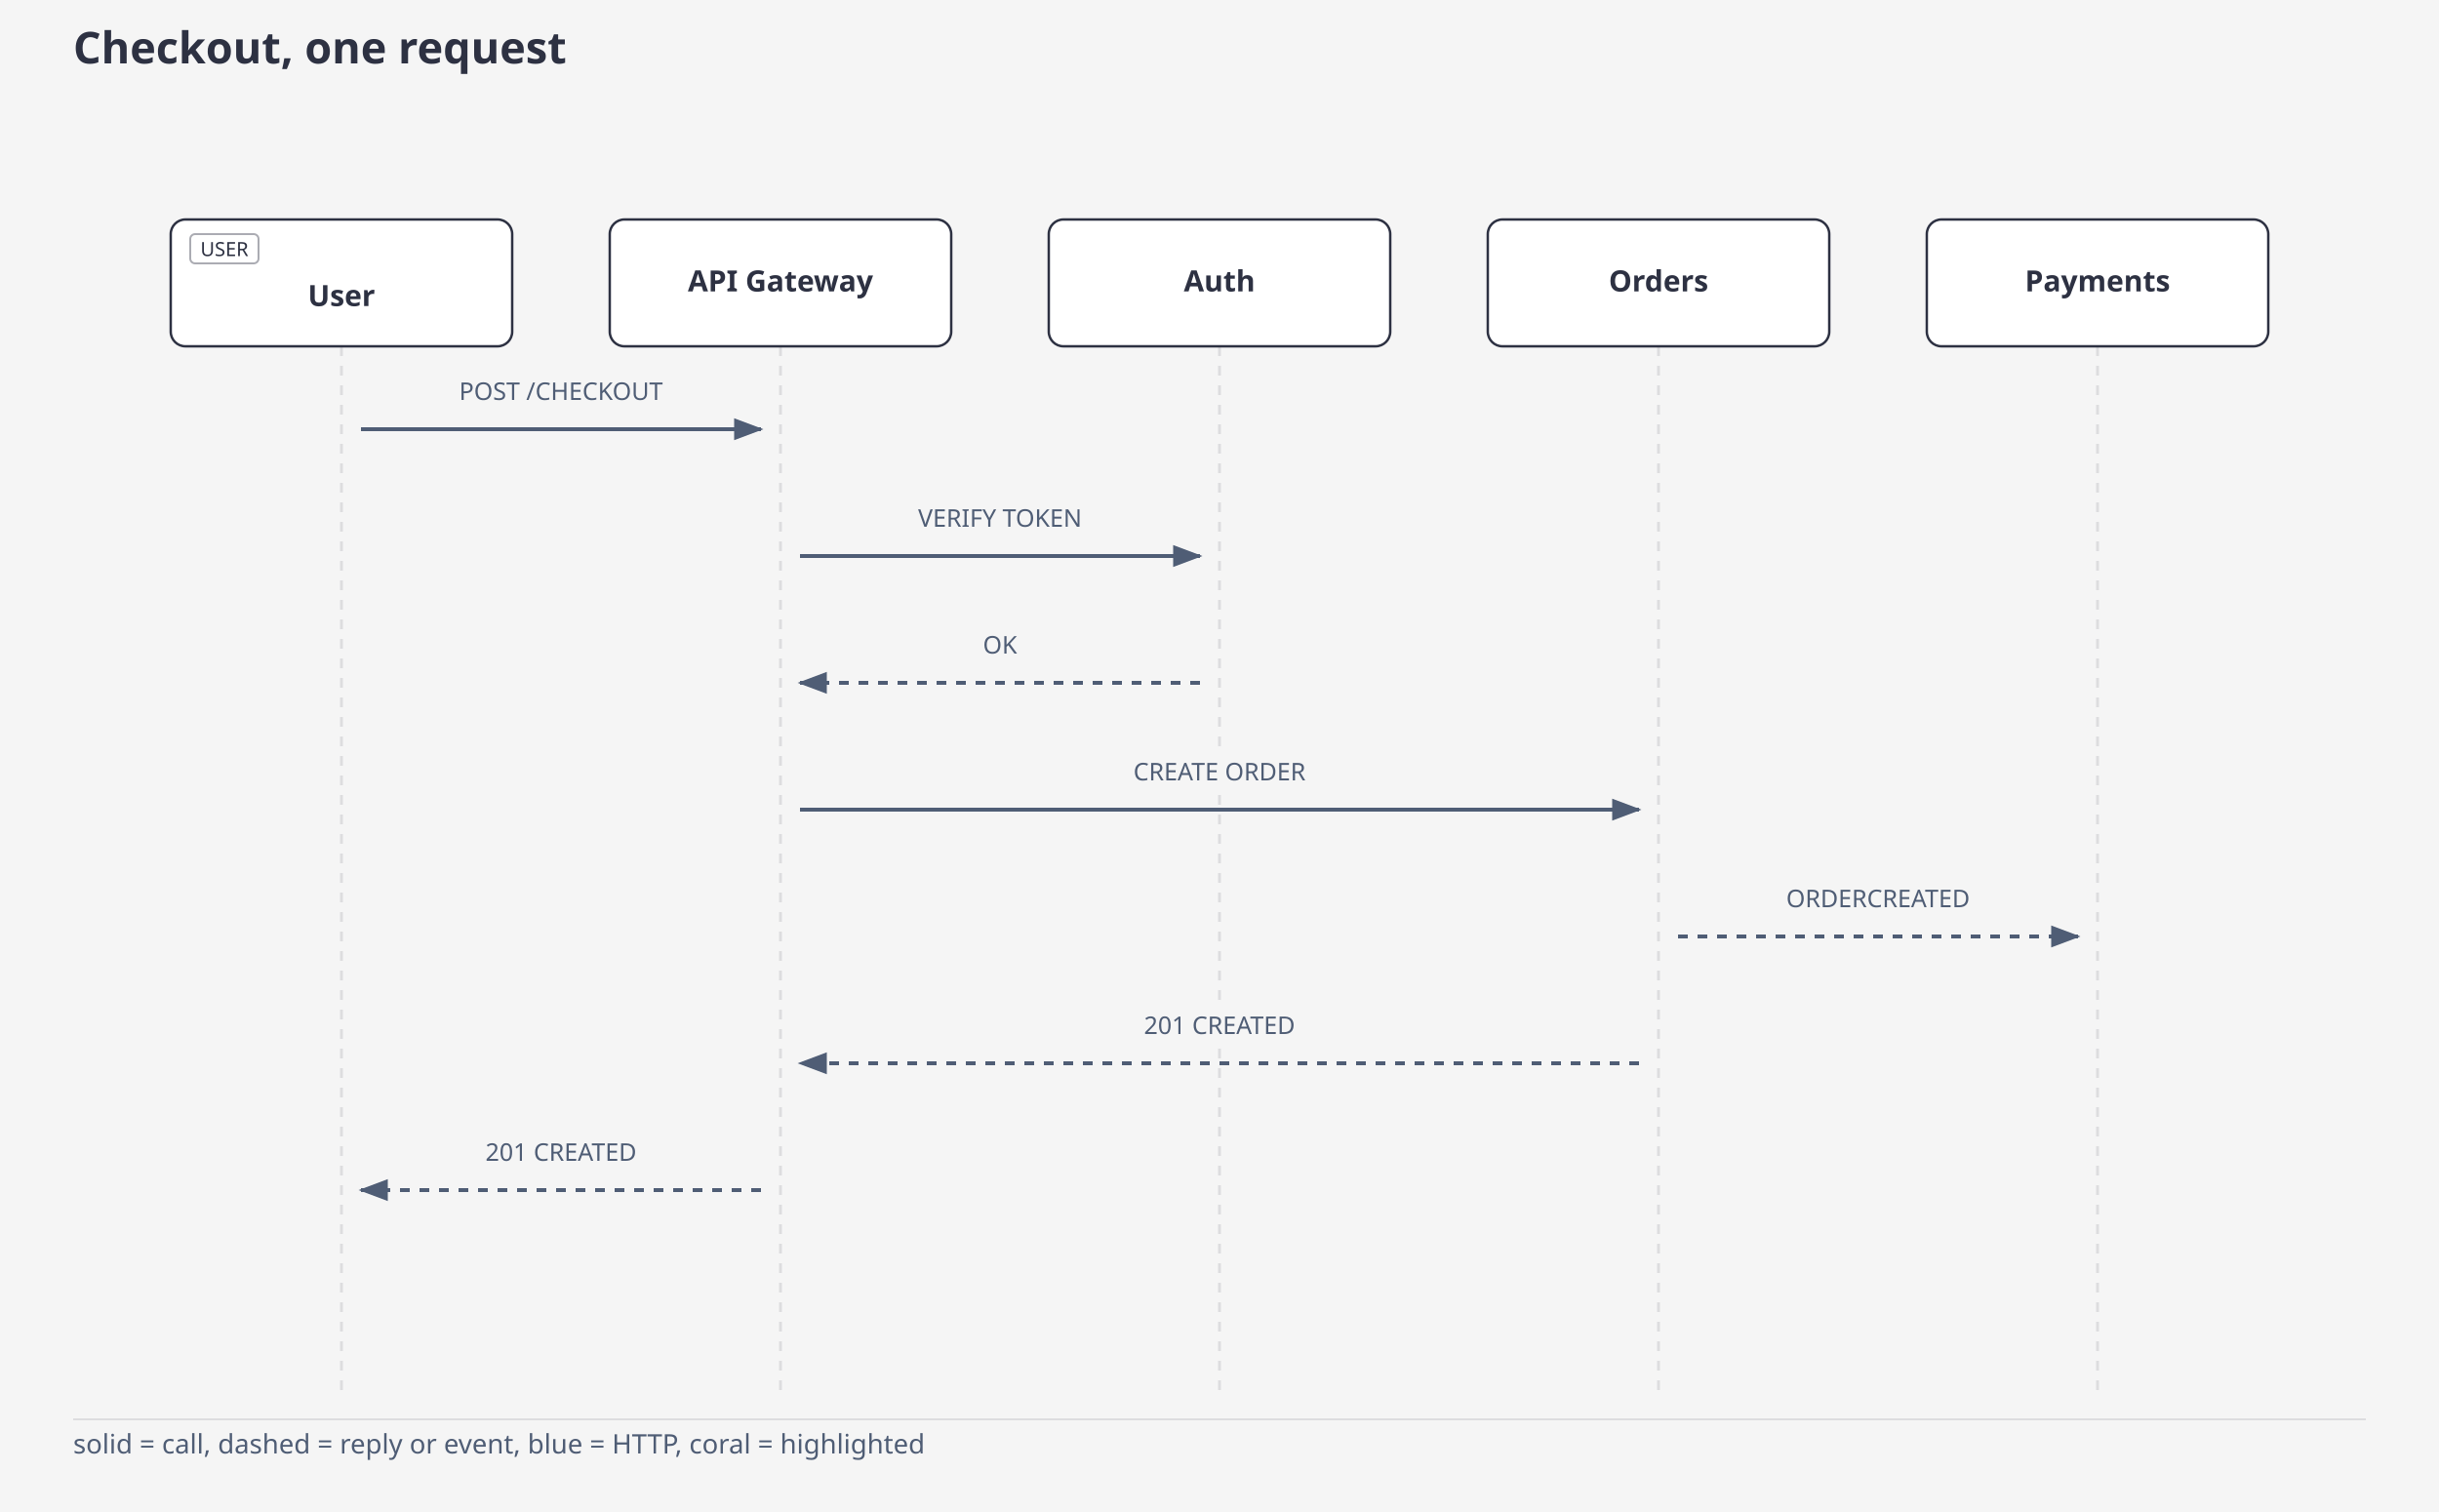
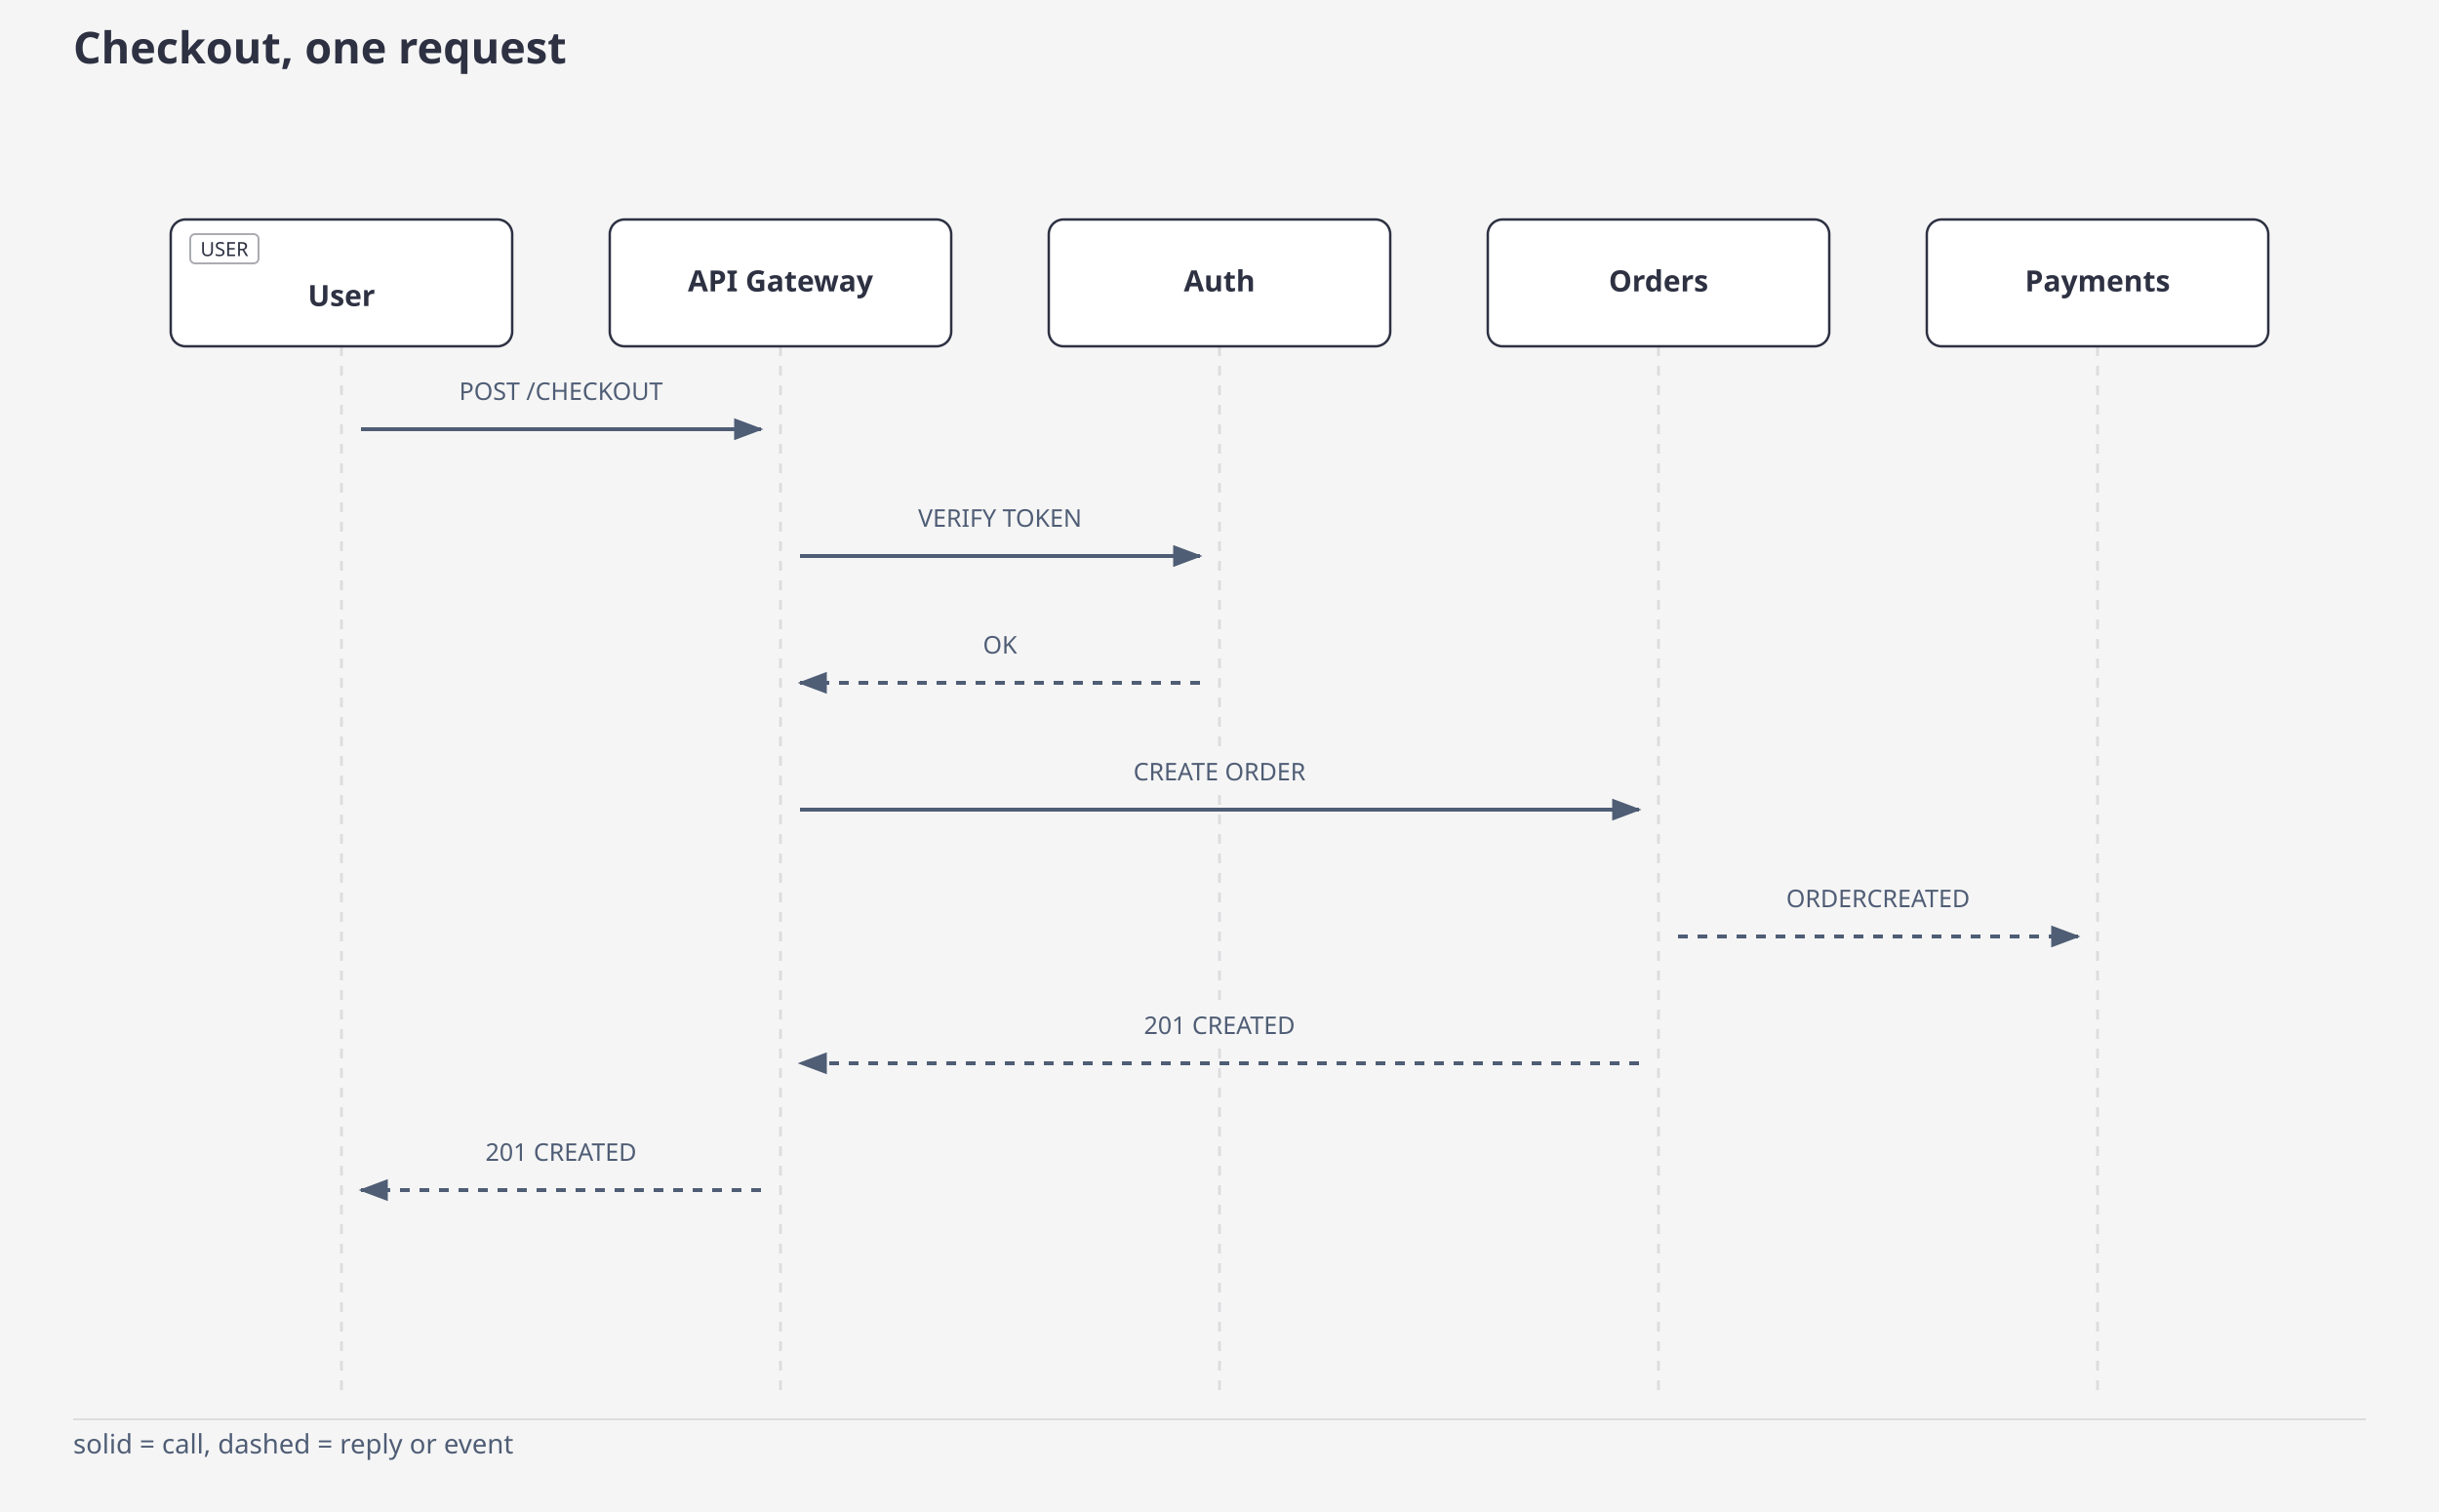
<svg xmlns="http://www.w3.org/2000/svg" role="graphics-document" aria-roledescription="sequence diagram" viewBox="0 0 1000 620" width="1000">
  <rect width="1000" height="620" fill="#f5f5f5" aria-hidden="true" />
  <defs>
    <marker id="a" markerWidth="12" markerHeight="9" refX="11" refY="4.5" orient="auto" markerUnits="userSpaceOnUse">
      <polygon points="0 0,12 4.5,0 9" fill="#4f5d75" />
    </marker>
    <marker id="aa" markerWidth="12" markerHeight="9" refX="11" refY="4.5" orient="auto" markerUnits="userSpaceOnUse">
      <polygon points="0 0,12 4.5,0 9" fill="#eb6c36" />
    </marker>
    <marker id="al" markerWidth="12" markerHeight="9" refX="11" refY="4.5" orient="auto" markerUnits="userSpaceOnUse">
      <polygon points="0 0,12 4.5,0 9" fill="#2e5aa8" />
    </marker>
    <marker id="ar" markerWidth="12" markerHeight="9" refX="11" refY="4.5" orient="auto" markerUnits="userSpaceOnUse">
      <polygon points="0 0,12 4.5,0 9" fill="#7a8399" />
    </marker>
  </defs>
  <text x="30" y="26" font-size="18" font-weight="600" font-family="system-ui, 'Segoe UI', sans-serif" fill="#2d3142">Checkout, one request</text>
  <line x1="140" y1="142" x2="140" y2="570" stroke="rgba(45,49,66,0.12)" stroke-width="1.2" stroke-dasharray="4,4" aria-hidden="true" />
  <line x1="320" y1="142" x2="320" y2="570" stroke="rgba(45,49,66,0.12)" stroke-width="1.2" stroke-dasharray="4,4" aria-hidden="true" />
  <line x1="500" y1="142" x2="500" y2="570" stroke="rgba(45,49,66,0.12)" stroke-width="1.2" stroke-dasharray="4,4" aria-hidden="true" />
  <line x1="680" y1="142" x2="680" y2="570" stroke="rgba(45,49,66,0.12)" stroke-width="1.2" stroke-dasharray="4,4" aria-hidden="true" />
  <line x1="860" y1="142" x2="860" y2="570" stroke="rgba(45,49,66,0.12)" stroke-width="1.2" stroke-dasharray="4,4" aria-hidden="true" />
  <line x1="148" y1="176" x2="312" y2="176" stroke="#4f5d75" stroke-width="1.6" data-msg="POST /checkout" data-msg-from="User" data-msg-to="API Gateway" marker-end="url(#a)" data-id="U-&gt;GW:POST /checkout" role="graphics-symbol" aria-roledescription="message" aria-label="1. User to API Gateway: POST /checkout" />
  <rect x="179.5" y="152" width="101" height="16" rx="2" fill="#f5f5f5" aria-hidden="true" />
  <text x="230" y="164" font-size="10" font-family="system-ui, 'Segoe UI', sans-serif" fill="#4f5d75" text-anchor="middle" aria-hidden="true">POST /CHECKOUT</text>
  <line x1="328" y1="228" x2="492" y2="228" stroke="#4f5d75" stroke-width="1.6" data-msg="verify token" data-msg-from="API Gateway" data-msg-to="Auth" marker-end="url(#a)" data-id="GW-&gt;A:verify token" role="graphics-symbol" aria-roledescription="message" aria-label="2. API Gateway to Auth: verify token" />
  <rect x="366" y="204" width="88" height="16" rx="2" fill="#f5f5f5" aria-hidden="true" />
  <text x="410" y="216" font-size="10" font-family="system-ui, 'Segoe UI', sans-serif" fill="#4f5d75" text-anchor="middle" aria-hidden="true">VERIFY TOKEN</text>
  <line x1="492" y1="280" x2="328" y2="280" stroke="#4f5d75" stroke-width="1.6" stroke-dasharray="4,4" data-msg="ok" data-msg-from="Auth" data-msg-to="API Gateway" marker-end="url(#a)" data-id="A-&gt;GW:ok" role="graphics-symbol" aria-roledescription="message" aria-label="3. Auth to API Gateway: ok" />
  <rect x="390" y="256" width="40" height="16" rx="2" fill="#f5f5f5" aria-hidden="true" />
  <text x="410" y="268" font-size="10" font-family="system-ui, 'Segoe UI', sans-serif" fill="#4f5d75" text-anchor="middle" aria-hidden="true">OK</text>
  <line x1="328" y1="332" x2="672" y2="332" stroke="#4f5d75" stroke-width="1.6" data-msg="create order" data-msg-from="API Gateway" data-msg-to="Orders" marker-end="url(#a)" data-id="GW-&gt;O:create order" role="graphics-symbol" aria-roledescription="message" aria-label="4. API Gateway to Orders: create order" />
  <rect x="456" y="308" width="88" height="16" rx="2" fill="#f5f5f5" aria-hidden="true" />
  <text x="500" y="320" font-size="10" font-family="system-ui, 'Segoe UI', sans-serif" fill="#4f5d75" text-anchor="middle" aria-hidden="true">CREATE ORDER</text>
  <line x1="688" y1="384" x2="852" y2="384" stroke="#4f5d75" stroke-width="1.6" stroke-dasharray="4,4" data-msg="OrderCreated" data-msg-from="Orders" data-msg-to="Payments" marker-end="url(#a)" data-id="O-&gt;P:OrderCreated" role="graphics-symbol" aria-roledescription="message" aria-label="5. Orders to Payments: OrderCreated" />
  <rect x="726" y="360" width="88" height="16" rx="2" fill="#f5f5f5" aria-hidden="true" />
  <text x="770" y="372" font-size="10" font-family="system-ui, 'Segoe UI', sans-serif" fill="#4f5d75" text-anchor="middle" aria-hidden="true">ORDERCREATED</text>
  <line x1="672" y1="436" x2="328" y2="436" stroke="#4f5d75" stroke-width="1.6" stroke-dasharray="4,4" data-msg="201 Created" data-msg-from="Orders" data-msg-to="API Gateway" marker-end="url(#a)" data-id="O-&gt;GW:201 Created" role="graphics-symbol" aria-roledescription="message" aria-label="6. Orders to API Gateway: 201 Created" />
  <rect x="459" y="412" width="82" height="16" rx="2" fill="#f5f5f5" aria-hidden="true" />
  <text x="500" y="424" font-size="10" font-family="system-ui, 'Segoe UI', sans-serif" fill="#4f5d75" text-anchor="middle" aria-hidden="true">201 CREATED</text>
  <line x1="312" y1="488" x2="148" y2="488" stroke="#4f5d75" stroke-width="1.6" stroke-dasharray="4,4" data-msg="201 Created" data-msg-from="API Gateway" data-msg-to="User" marker-end="url(#a)" data-id="GW-&gt;U:201 Created" role="graphics-symbol" aria-roledescription="message" aria-label="7. API Gateway to User: 201 Created" />
  <rect x="189" y="464" width="82" height="16" rx="2" fill="#f5f5f5" aria-hidden="true" />
  <text x="230" y="476" font-size="10" font-family="system-ui, 'Segoe UI', sans-serif" fill="#4f5d75" text-anchor="middle" aria-hidden="true">201 CREATED</text>
  <rect x="70" y="90" width="140" height="52" rx="6" fill="#f5f5f5" aria-hidden="true" />
  <rect x="70" y="90" width="140" height="52" rx="6" fill="#ffffff" stroke="#2d3142" data-node="U" data-label="User" role="graphics-symbol" aria-roledescription="actor" aria-label="User" />
  <rect x="78" y="96" width="28" height="12" rx="2" fill="none" stroke="#2d3142" stroke-opacity=".4" stroke-width=".8" aria-hidden="true" />
  <text x="92" y="105" font-size="8" font-family="system-ui, 'Segoe UI', sans-serif" fill="#2d3142" text-anchor="middle" aria-hidden="true">USER</text>
  <text x="140" y="125.5" font-size="12" font-weight="600" font-family="system-ui, 'Segoe UI', sans-serif" fill="#2d3142" text-anchor="middle" aria-hidden="true">User</text>
  <rect x="250" y="90" width="140" height="52" rx="6" fill="#f5f5f5" aria-hidden="true" />
  <rect x="250" y="90" width="140" height="52" rx="6" fill="#ffffff" stroke="#2d3142" data-node="GW" data-label="API Gateway" role="graphics-symbol" aria-roledescription="actor" aria-label="API Gateway" />
  <text x="320" y="119.5" font-size="12" font-weight="600" font-family="system-ui, 'Segoe UI', sans-serif" fill="#2d3142" text-anchor="middle" aria-hidden="true">API Gateway</text>
  <rect x="430" y="90" width="140" height="52" rx="6" fill="#f5f5f5" aria-hidden="true" />
  <rect x="430" y="90" width="140" height="52" rx="6" fill="#ffffff" stroke="#2d3142" data-node="A" data-label="Auth" role="graphics-symbol" aria-roledescription="actor" aria-label="Auth" />
  <text x="500" y="119.5" font-size="12" font-weight="600" font-family="system-ui, 'Segoe UI', sans-serif" fill="#2d3142" text-anchor="middle" aria-hidden="true">Auth</text>
  <rect x="610" y="90" width="140" height="52" rx="6" fill="#f5f5f5" aria-hidden="true" />
  <rect x="610" y="90" width="140" height="52" rx="6" fill="#ffffff" stroke="#2d3142" data-node="O" data-label="Orders" role="graphics-symbol" aria-roledescription="actor" aria-label="Orders" />
  <text x="680" y="119.5" font-size="12" font-weight="600" font-family="system-ui, 'Segoe UI', sans-serif" fill="#2d3142" text-anchor="middle" aria-hidden="true">Orders</text>
  <rect x="790" y="90" width="140" height="52" rx="6" fill="#f5f5f5" aria-hidden="true" />
  <rect x="790" y="90" width="140" height="52" rx="6" fill="#ffffff" stroke="#2d3142" data-node="P" data-label="Payments" role="graphics-symbol" aria-roledescription="actor" aria-label="Payments" />
  <text x="860" y="119.5" font-size="12" font-weight="600" font-family="system-ui, 'Segoe UI', sans-serif" fill="#2d3142" text-anchor="middle" aria-hidden="true">Payments</text>
  <line x1="30" y1="582" x2="970" y2="582" stroke="rgba(45,49,66,0.12)" stroke-width=".8" aria-hidden="true" />
-   <text x="30" y="596" font-size="11" font-family="system-ui, 'Segoe UI', sans-serif" fill="#4f5d75">solid = call, dashed = reply or event, blue = HTTP, coral = highlighted</text>
+   <text x="30" y="596" font-size="11" font-family="system-ui, 'Segoe UI', sans-serif" fill="#4f5d75">solid = call, dashed = reply or event</text>
</svg>
